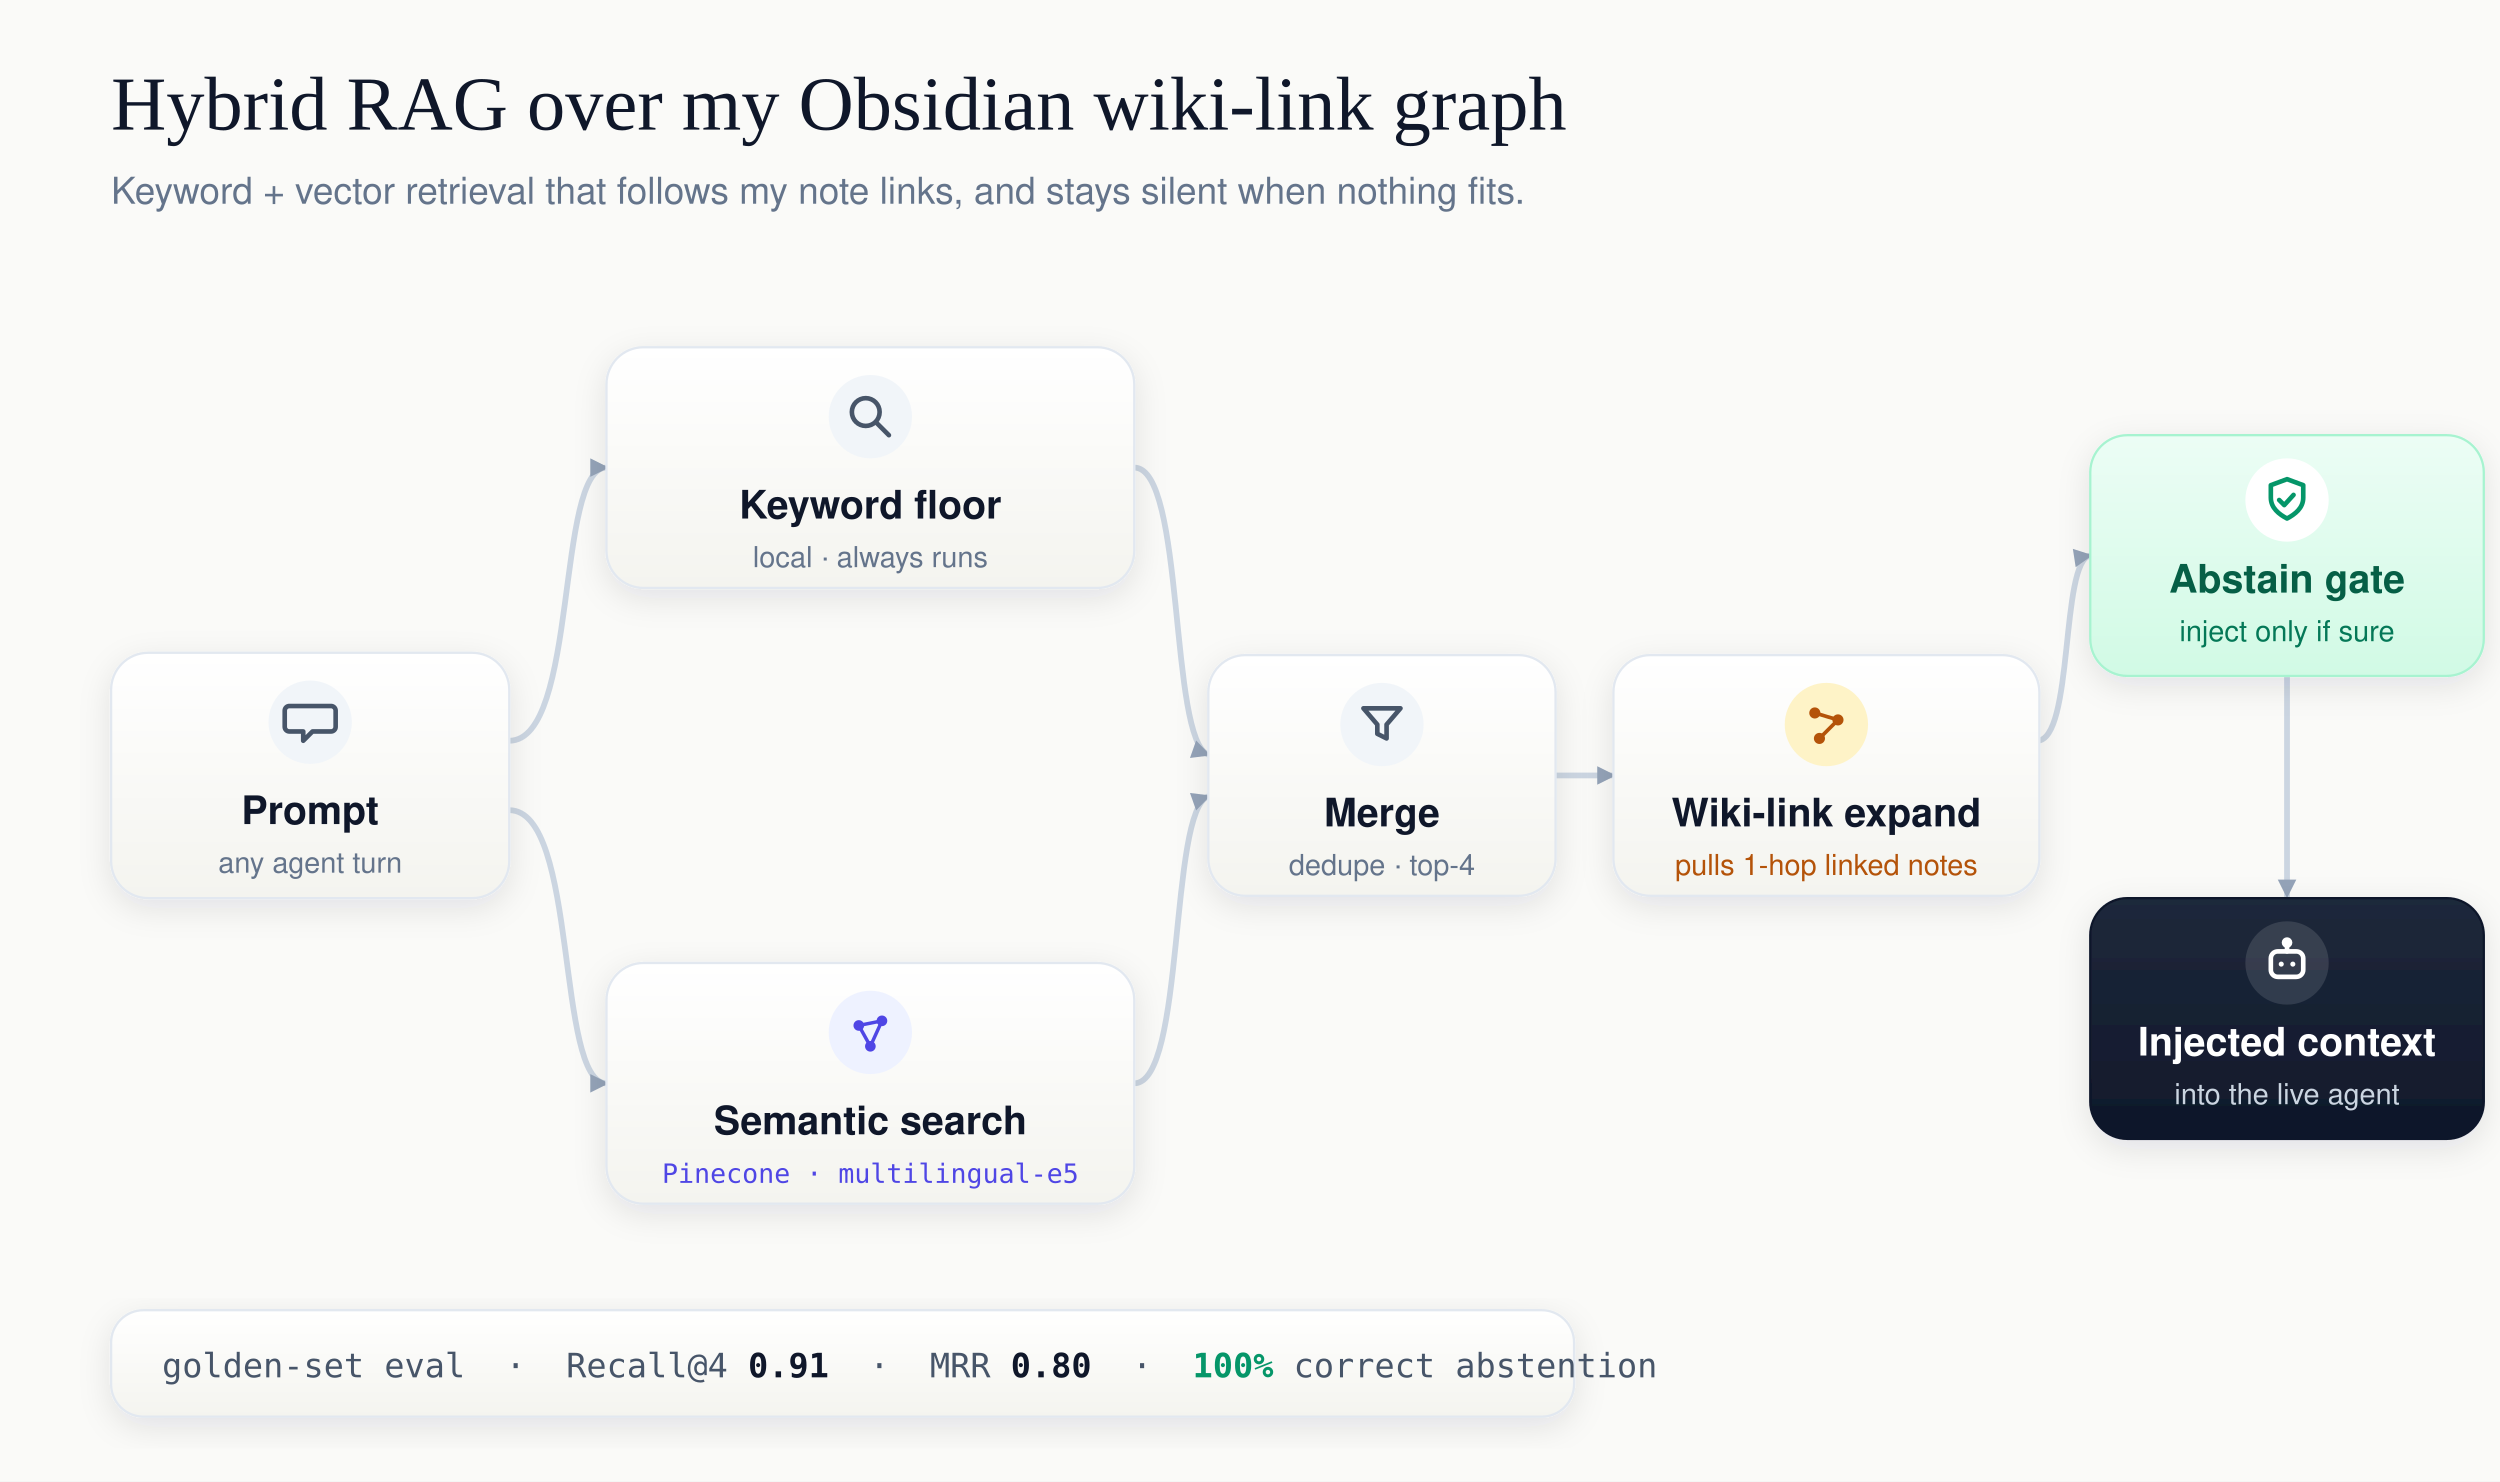
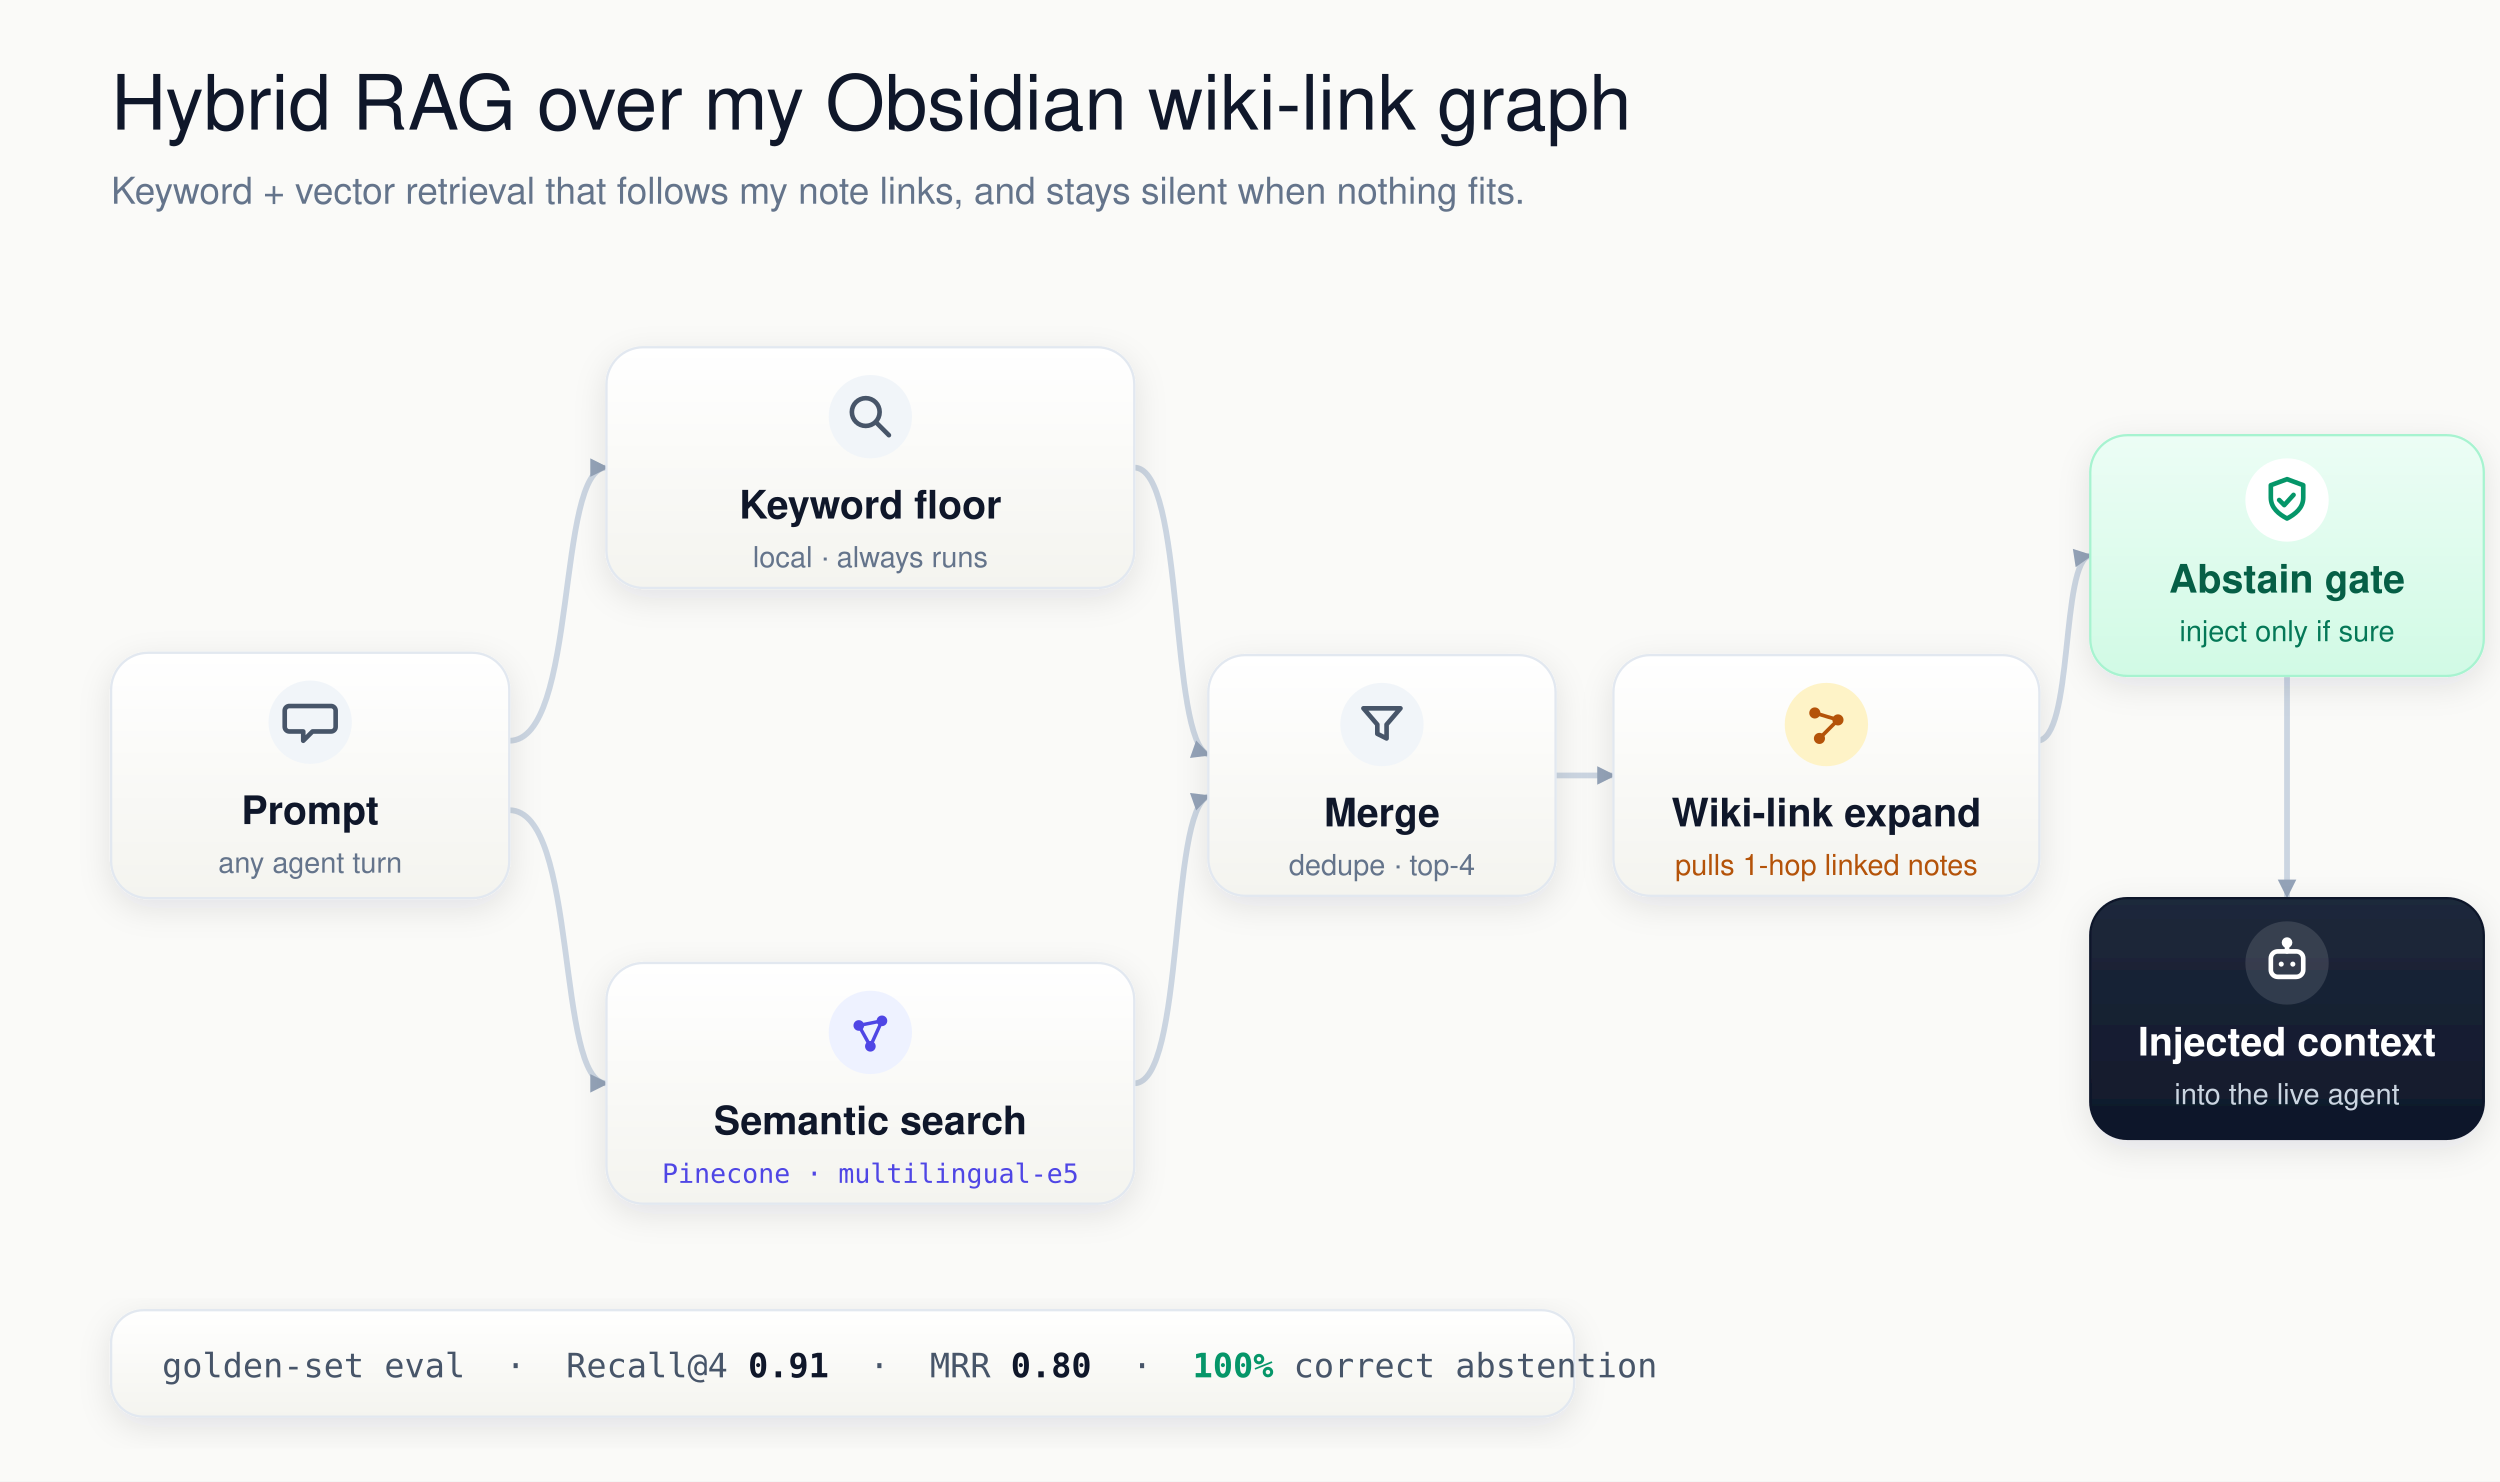
<svg xmlns="http://www.w3.org/2000/svg" viewBox="0 0 1080 640" font-family="-apple-system, BlinkMacSystemFont, 'Segoe UI', Helvetica, Arial, sans-serif">
  <defs>
    <linearGradient id="card" x1="0" y1="0" x2="0" y2="1">
      <stop offset="0" stop-color="#FFFFFF" />
      <stop offset="1" stop-color="#F4F4EF" />
    </linearGradient>
    <linearGradient id="emerald" x1="0" y1="0" x2="0" y2="1">
      <stop offset="0" stop-color="#ECFDF5" />
      <stop offset="1" stop-color="#D1FAE5" />
    </linearGradient>
    <linearGradient id="dark" x1="0" y1="0" x2="0" y2="1">
      <stop offset="0" stop-color="#1E293B" />
      <stop offset="1" stop-color="#0F172A" />
    </linearGradient>
    <filter id="shadow" x="-20%" y="-20%" width="140%" height="150%">
      <feDropShadow dx="0" dy="4" stdDeviation="7" flood-color="#0F172A" flood-opacity="0.10" />
    </filter>
    <marker id="arrow" markerWidth="12" markerHeight="12" refX="7" refY="4" orient="auto" markerUnits="userSpaceOnUse">
      <path d="M0,0 L8,4 L0,8 Z" fill="#94A3B8" />
    </marker>
  </defs>
  <rect width="1080" height="640" fill="#FAFAF8" />
-   <text x="48" y="56" font-family="Georgia, 'Times New Roman', serif" font-size="33" fill="#0F172A">Hybrid RAG over my Obsidian wiki-link graph</text>
+   <text x="48" y="56" font-family="'Cabinet Grotesk', -apple-system, BlinkMacSystemFont, 'Segoe UI', Helvetica, Arial, sans-serif" font-size="33" fill="#0F172A">Hybrid RAG over my Obsidian wiki-link graph</text>
  <text x="48" y="88" font-size="16" fill="#64748B">Keyword + vector retrieval that follows my note links, and stays silent when nothing fits.</text>
  <g stroke="#CBD5E1" stroke-width="2.5" fill="none" stroke-linecap="round">
    <path d="M220,320 C250,320 240,202 262,202" marker-end="url(#arrow)" />
    <path d="M220,350 C250,350 240,468 262,468" marker-end="url(#arrow)" />
    <path d="M490,202 C512,202 505,320 522,326" marker-end="url(#arrow)" />
    <path d="M490,468 C512,468 505,350 522,344" marker-end="url(#arrow)" />
    <path d="M672,335 L697,335" marker-end="url(#arrow)" />
    <path d="M880,320 C896,320 890,242 903,240" marker-end="url(#arrow)" />
    <path d="M988,292 L988,387" marker-end="url(#arrow)" />
  </g>
  <g filter="url(#shadow)">
    <rect x="48" y="282" width="172" height="106" rx="16" fill="url(#card)" stroke="#E2E8F0" />
  </g>
  <circle cx="134" cy="312" r="18" fill="#F1F5F9" />
  <g transform="translate(123,301)" stroke="#475569" stroke-width="2" fill="none" stroke-linejoin="round" stroke-linecap="round">
    <path d="M2 4 h18 a2 2 0 0 1 2 2 v7 a2 2 0 0 1 -2 2 h-8 l-4 4 v-4 h-6 a2 2 0 0 1 -2 -2 v-7 a2 2 0 0 1 2 -2 z" />
  </g>
  <text x="134" y="356" text-anchor="middle" font-size="17" font-weight="600" fill="#0F172A">Prompt</text>
  <text x="134" y="377" text-anchor="middle" font-size="12.5" fill="#64748B">any agent turn</text>
  <g filter="url(#shadow)">
    <rect x="262" y="150" width="228" height="104" rx="16" fill="url(#card)" stroke="#E2E8F0" />
  </g>
  <circle cx="376" cy="180" r="18" fill="#F1F5F9" />
  <g transform="translate(365,169)" stroke="#475569" stroke-width="2" fill="none" stroke-linecap="round">
    <circle cx="9" cy="9" r="6" />
    <line x1="13.5" y1="13.5" x2="19" y2="19" />
  </g>
  <text x="376" y="224" text-anchor="middle" font-size="17" font-weight="600" fill="#0F172A">Keyword floor</text>
  <text x="376" y="245" text-anchor="middle" font-size="12.5" fill="#64748B">local · always runs</text>
  <g filter="url(#shadow)">
    <rect x="262" y="416" width="228" height="104" rx="16" fill="url(#card)" stroke="#E2E8F0" />
  </g>
  <circle cx="376" cy="446" r="18" fill="#EEF2FF" />
  <g transform="translate(366,436)">
    <line x1="5" y1="7" x2="15" y2="5" stroke="#4F46E5" stroke-width="1.5" />
    <line x1="15" y1="5" x2="10" y2="16" stroke="#4F46E5" stroke-width="1.5" />
    <line x1="5" y1="7" x2="10" y2="16" stroke="#4F46E5" stroke-width="1.5" />
    <circle cx="5" cy="7" r="2.3" fill="#4F46E5" />
    <circle cx="15" cy="5" r="2.3" fill="#4F46E5" />
    <circle cx="10" cy="16" r="2.3" fill="#4F46E5" />
  </g>
  <text x="376" y="490" text-anchor="middle" font-size="17" font-weight="600" fill="#0F172A">Semantic search</text>
  <text x="376" y="511" text-anchor="middle" font-family="'SF Mono', ui-monospace, Menlo, monospace" font-size="11.5" fill="#4F46E5">Pinecone · multilingual-e5</text>
  <g filter="url(#shadow)">
    <rect x="522" y="283" width="150" height="104" rx="16" fill="url(#card)" stroke="#E2E8F0" />
  </g>
  <circle cx="597" cy="313" r="18" fill="#F1F5F9" />
  <g transform="translate(586,302)" stroke="#475569" stroke-width="2" fill="none" stroke-linejoin="round" stroke-linecap="round">
    <path d="M3 4 h16 l-6 7 v6 l-4 -2 v-4 z" />
  </g>
  <text x="597" y="357" text-anchor="middle" font-size="17" font-weight="600" fill="#0F172A">Merge</text>
  <text x="597" y="378" text-anchor="middle" font-size="12.5" fill="#64748B">dedupe · top-4</text>
  <g filter="url(#shadow)">
    <rect x="697" y="283" width="184" height="104" rx="16" fill="url(#card)" stroke="#E2E8F0" />
  </g>
  <circle cx="789" cy="313" r="18" fill="#FEF3C7" />
  <g transform="translate(778,302)">
    <line x1="6" y1="6" x2="16" y2="9" stroke="#B45309" stroke-width="1.6" />
    <line x1="16" y1="9" x2="8" y2="17" stroke="#B45309" stroke-width="1.6" />
    <circle cx="6" cy="6" r="2.4" fill="#B45309" />
    <circle cx="16" cy="9" r="2.4" fill="#B45309" />
    <circle cx="8" cy="17" r="2.4" fill="#B45309" />
  </g>
  <text x="789" y="357" text-anchor="middle" font-size="17" font-weight="600" fill="#0F172A">Wiki-link expand</text>
  <text x="789" y="378" text-anchor="middle" font-size="12.5" fill="#B45309">pulls 1-hop linked notes</text>
  <g filter="url(#shadow)">
    <rect x="903" y="188" width="170" height="104" rx="16" fill="url(#emerald)" stroke="#A7F3D0" />
  </g>
  <circle cx="988" cy="216" r="18" fill="#FFFFFF" />
  <g transform="translate(977,205)" fill="none" stroke="#059669" stroke-width="2" stroke-linejoin="round" stroke-linecap="round">
    <path d="M11 2 l7 2.6 v5.4 c0 4.5 -3.6 7.2 -7 9 c-3.4 -1.8 -7 -4.5 -7 -9 v-5.4 z" />
    <path d="M7.6 11 l2.2 2.2 l4 -4.4" />
  </g>
  <text x="988" y="256" text-anchor="middle" font-size="17" font-weight="600" fill="#065F46">Abstain gate</text>
  <text x="988" y="277" text-anchor="middle" font-size="12.5" fill="#047857">inject only if sure</text>
  <g filter="url(#shadow)">
    <rect x="903" y="388" width="170" height="104" rx="16" fill="url(#dark)" stroke="#0F172A" />
  </g>
  <circle cx="988" cy="416" r="18" fill="#FFFFFF" fill-opacity="0.12" />
  <g transform="translate(977,405)" fill="none" stroke="#FFFFFF" stroke-width="2" stroke-linejoin="round" stroke-linecap="round">
    <rect x="4" y="6" width="14" height="11" rx="3" />
    <line x1="11" y1="6" x2="11" y2="3" />
    <circle cx="11" cy="2.2" r="1.3" fill="#FFFFFF" />
    <circle cx="8.5" cy="11.5" r="1.1" fill="#FFFFFF" stroke="none" />
    <circle cx="13.5" cy="11.5" r="1.1" fill="#FFFFFF" stroke="none" />
  </g>
  <text x="988" y="456" text-anchor="middle" font-size="17" font-weight="600" fill="#FFFFFF">Injected context</text>
  <text x="988" y="477" text-anchor="middle" font-size="12.5" fill="#CBD5E1">into the live agent</text>
  <g filter="url(#shadow)">
    <rect x="48" y="566" width="632" height="46" rx="14" fill="url(#card)" stroke="#E2E8F0" />
  </g>
  <text x="70" y="595" font-family="'SF Mono', ui-monospace, Menlo, monospace" font-size="14.5" fill="#475569">golden-set eval  ·  Recall@4 <tspan fill="#0F172A" font-weight="600">0.91</tspan>  ·  MRR <tspan fill="#0F172A" font-weight="600">0.80</tspan>  ·  <tspan fill="#059669" font-weight="600">100%</tspan> correct abstention</text>
</svg>
